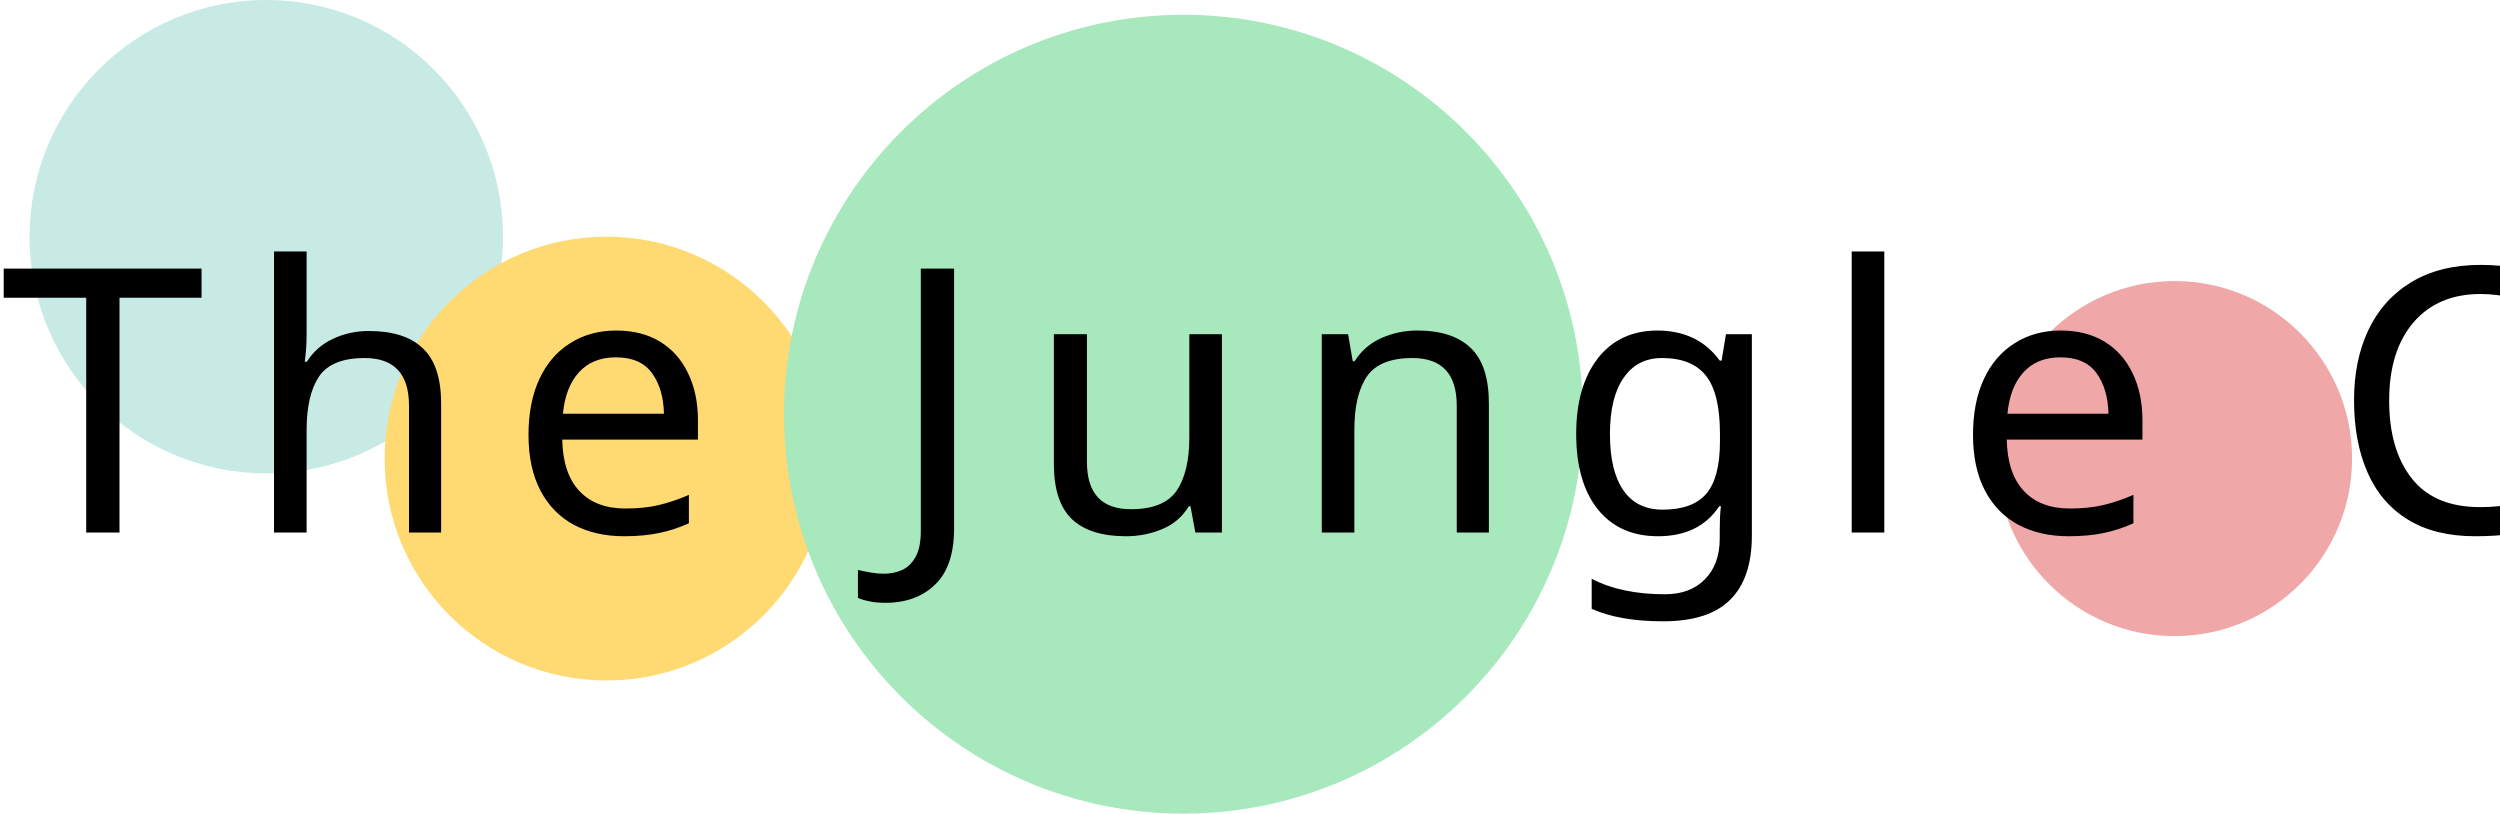
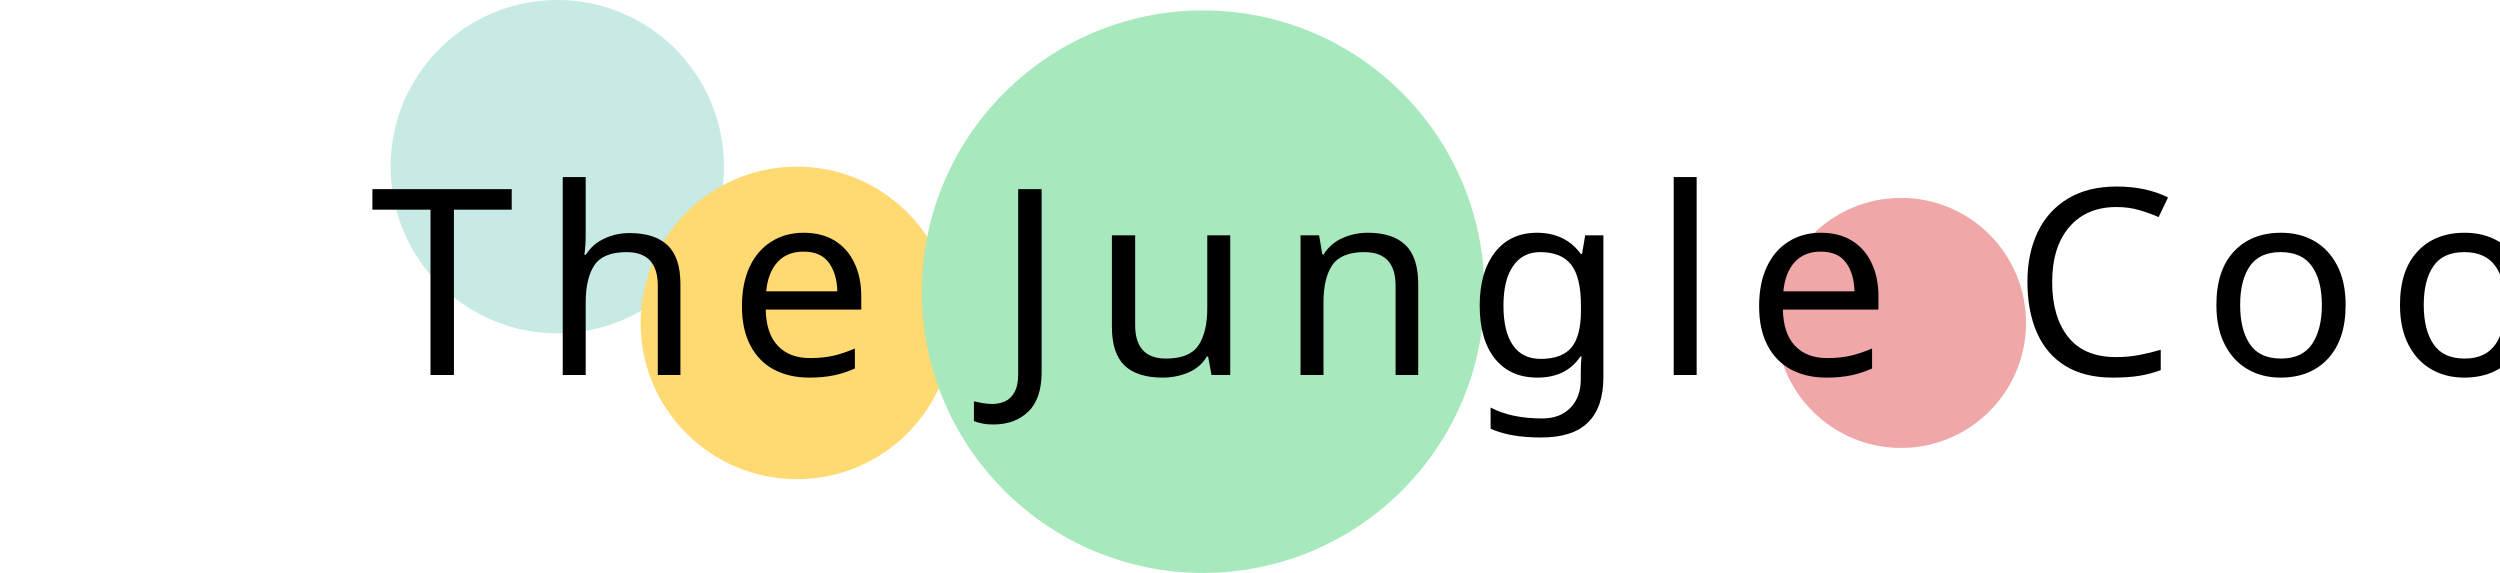
- <svg xmlns="http://www.w3.org/2000/svg" width="169" height="55" viewBox="0 0 169 55">
+ <svg xmlns="http://www.w3.org/2000/svg" width="240" height="55" viewBox="0 0 169 55">
  <g id="Group_1" data-name="Group 1" transform="translate(-50 -38)">
    <circle id="Ellipse_1" data-name="Ellipse 1" cx="16" cy="16" r="16" transform="translate(52 38)" fill="#c7eae4" />
    <circle id="Ellipse_2" data-name="Ellipse 2" cx="15" cy="15" r="15" transform="translate(76 54)" fill="#ffd972" />
    <circle id="Ellipse_3" data-name="Ellipse 3" cx="27" cy="27" r="27" transform="translate(103 39)" fill="#a7e8bd" />
    <circle id="Ellipse_4" data-name="Ellipse 4" cx="12" cy="12" r="12" transform="translate(185 57)" fill="#efa7a7" />
    <text id="The_Jungle_Cook" data-name="The Jungle Cook" transform="translate(50 74)" font-size="25" font-family="Caveat-Regular, Caveat" letter-spacing="0.1em">
      <tspan x="0" y="0">The Jungle Cook</tspan>
    </text>
  </g>
</svg>
